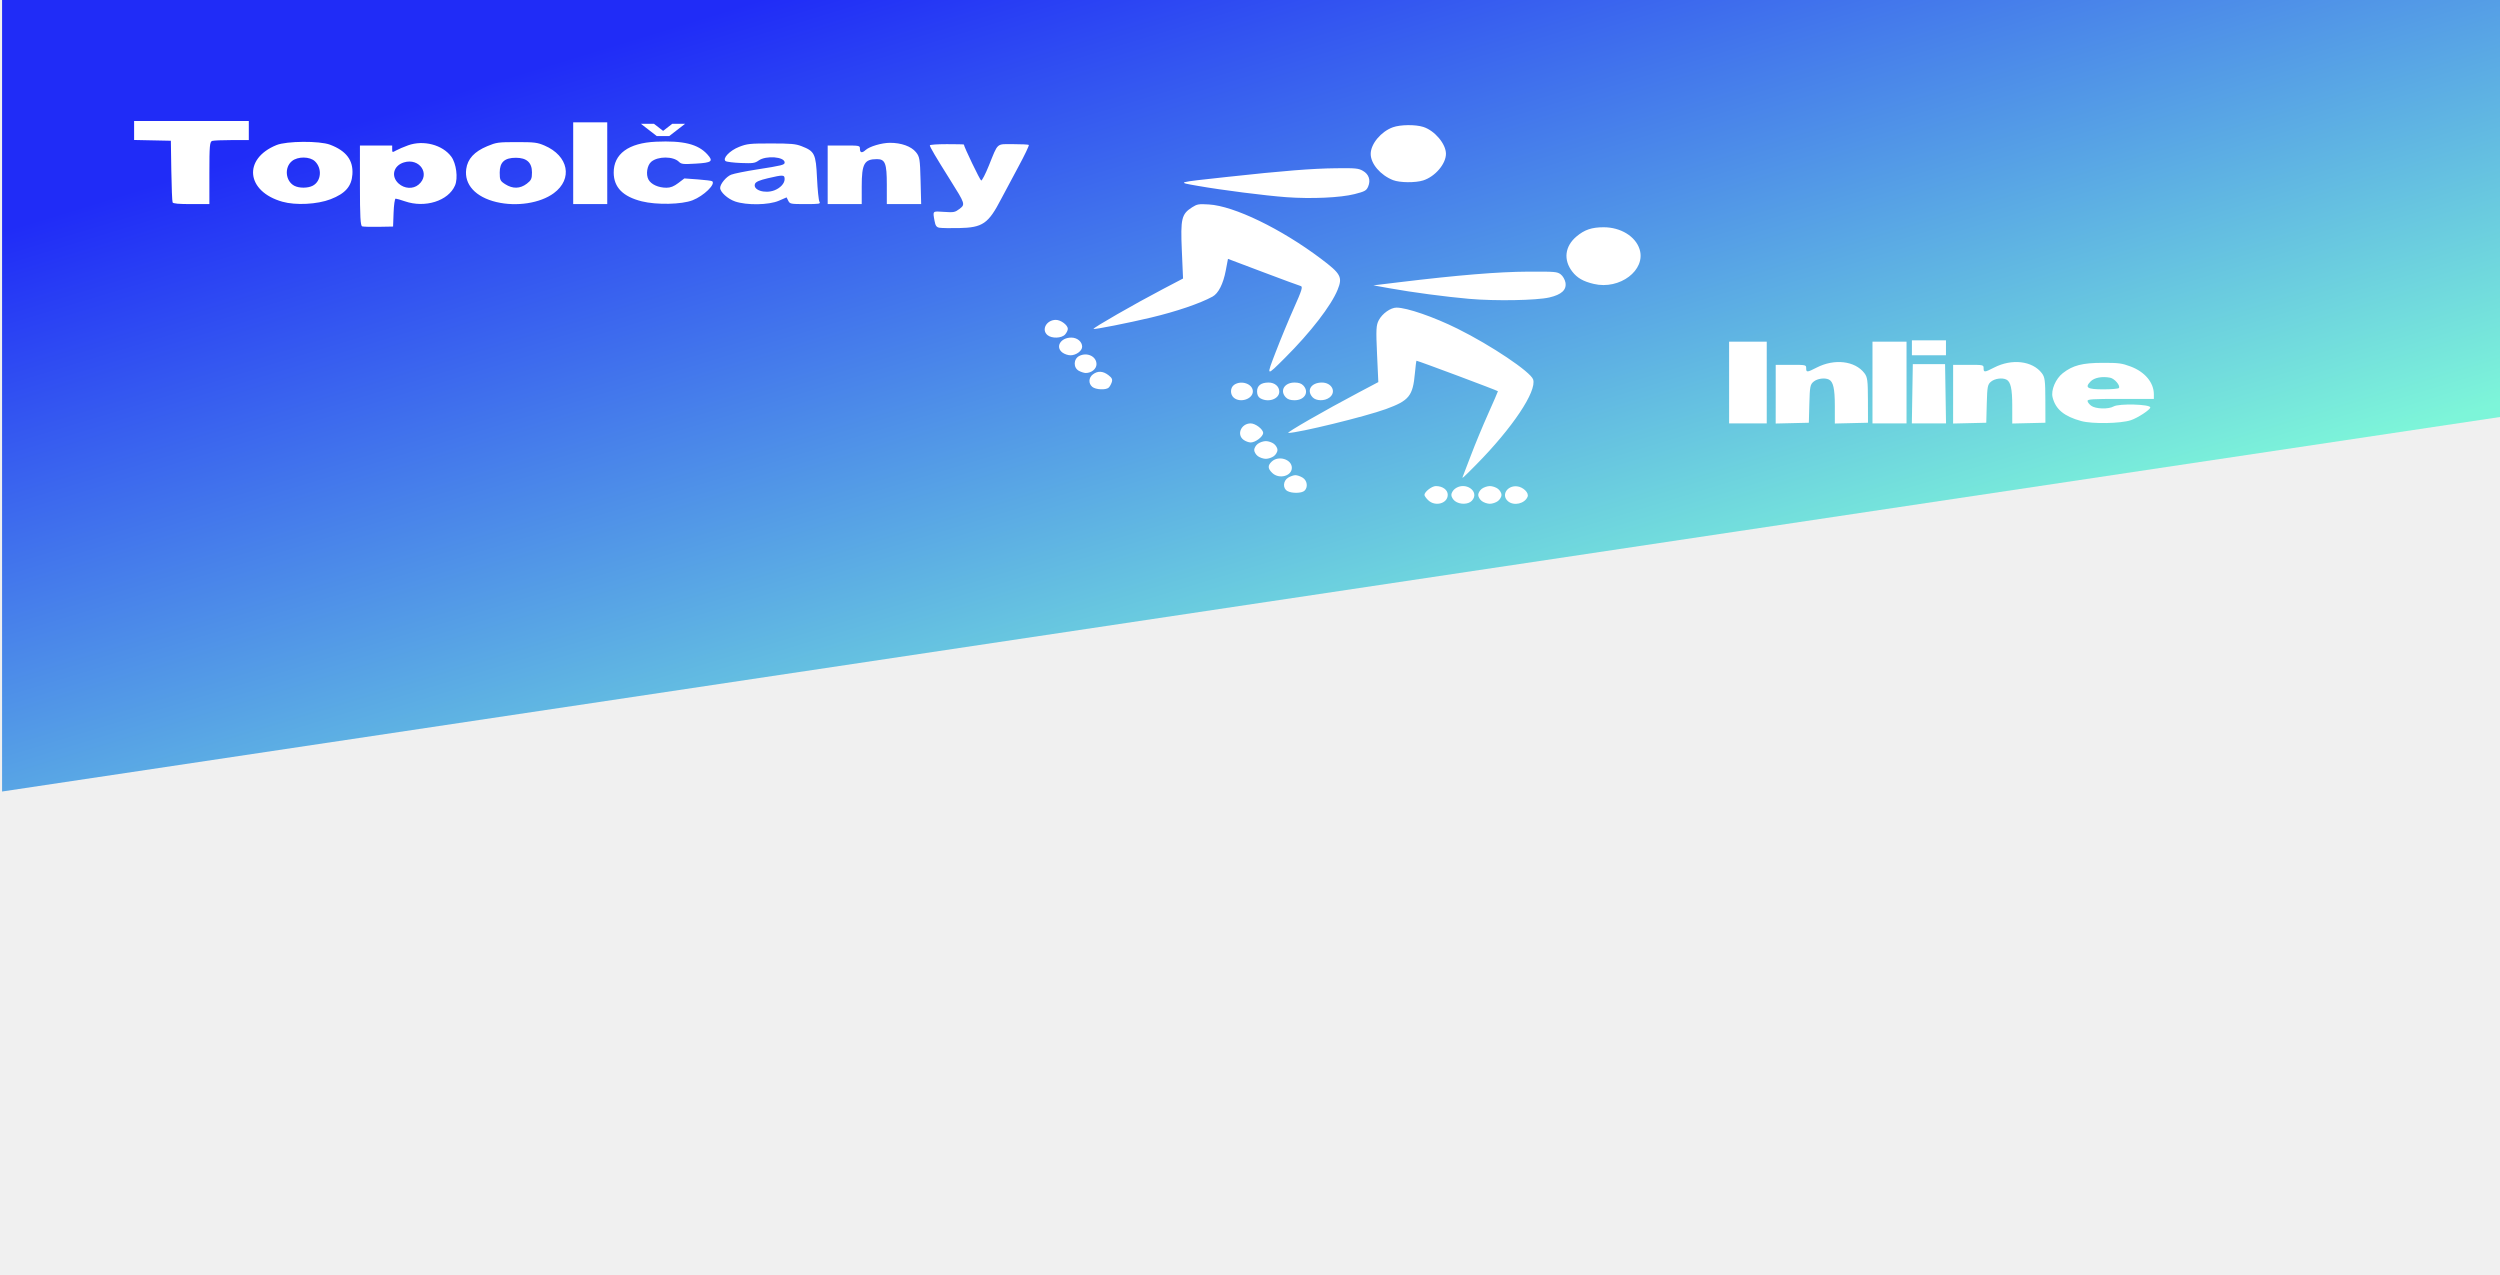
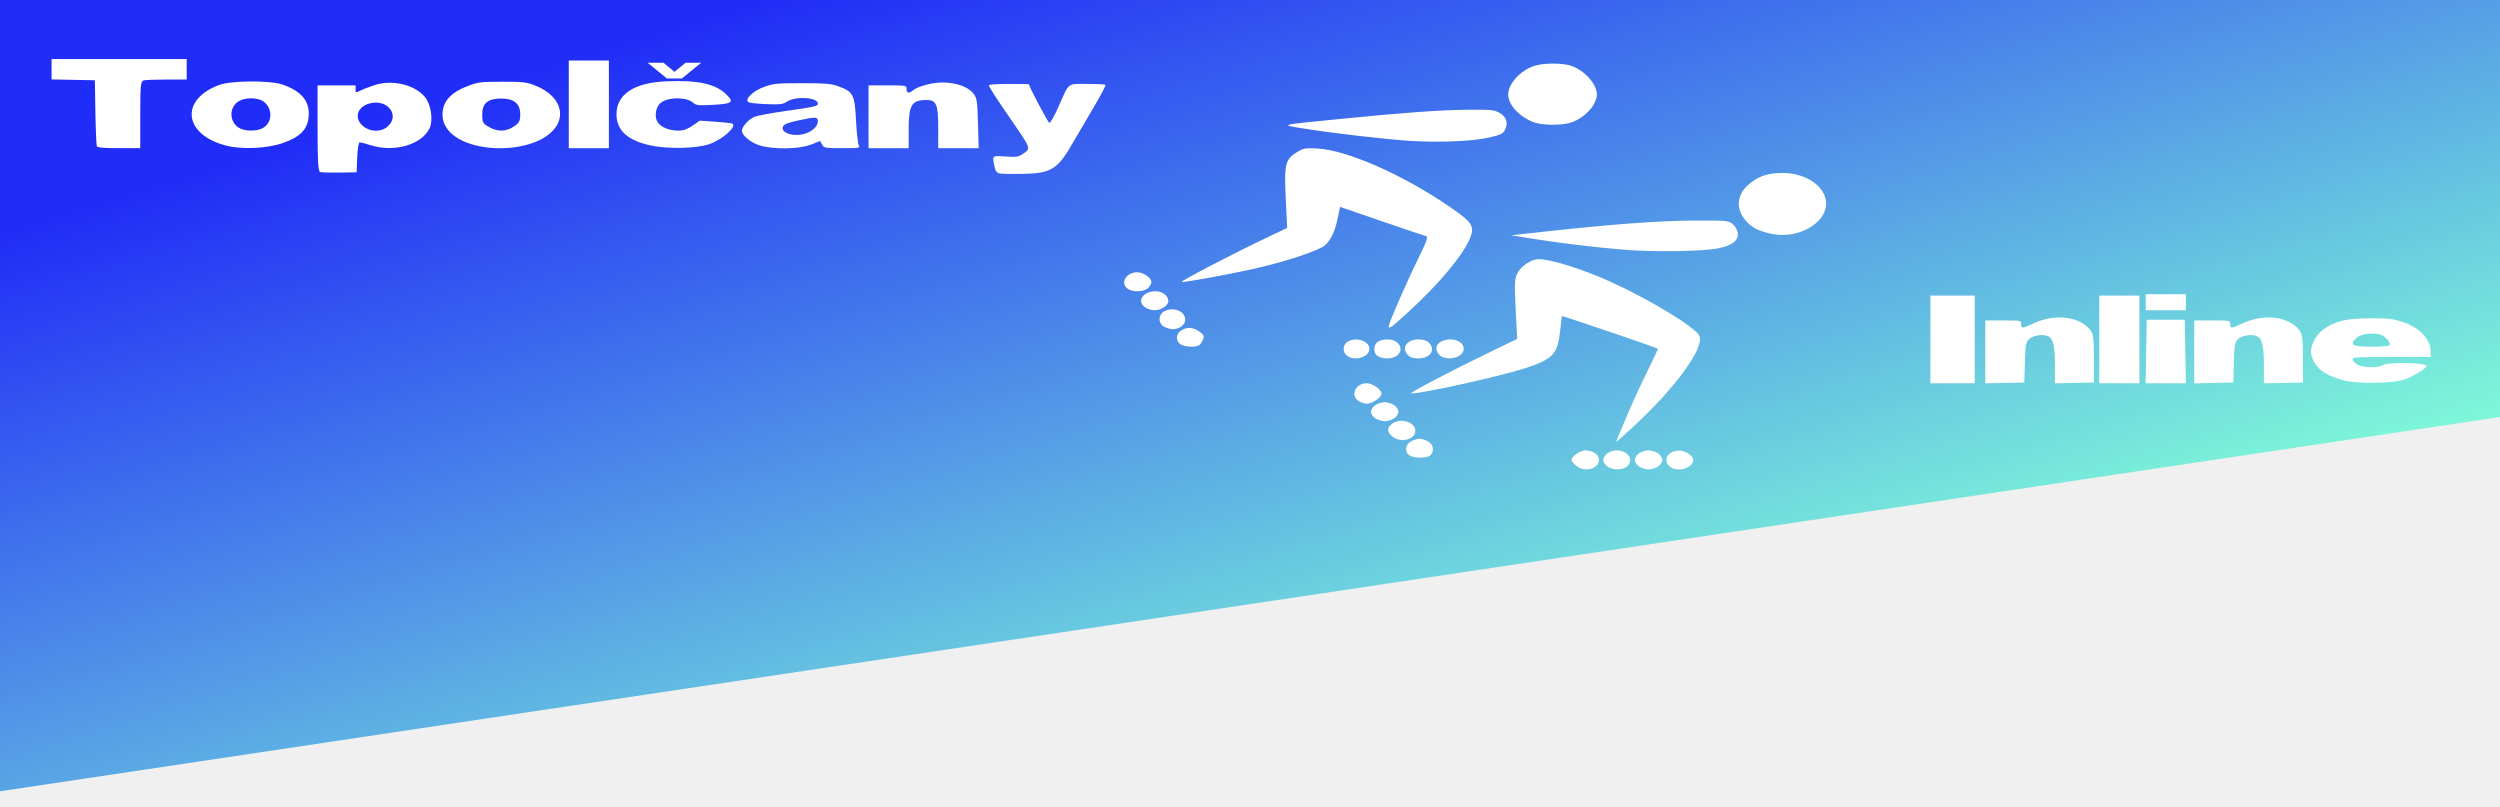
- <svg xmlns="http://www.w3.org/2000/svg" xmlns:xlink="http://www.w3.org/1999/xlink" width="100%" viewBox="0 0 310 158" version="1.1" id="svg5" xml:space="preserve">
+ <svg xmlns="http://www.w3.org/2000/svg" xmlns:xlink="http://www.w3.org/1999/xlink" width="100%" viewBox="0 0 310 100" version="1.1" id="svg5" xml:space="preserve">
  <defs id="defs2">
    <linearGradient id="linearGradient9268">
      <stop style="stop-color:#202cf7;stop-opacity:1" offset="0" id="stop9264" />
      <stop style="stop-color:#7df5d9;stop-opacity:1" offset="1" id="stop9266" />
    </linearGradient>
-     <linearGradient xlink:href="#linearGradient9268" id="linearGradient9270" x1="40.277" y1="41.328" x2="90.361" y2="139.744" gradientUnits="userSpaceOnUse" gradientTransform="matrix(1.560186,0,0,0.9340367,-9.578545,-26.16275)" />
+     <linearGradient xlink:href="#linearGradient9268" id="linearGradient9270" x1="40.277" y1="41.328" x2="90.361" y2="139.744" gradientUnits="userSpaceOnUse" gradientTransform="matrix(1.562467,0,0,0.9340367,-10.04902,-26.16275)" />
  </defs>
-   <path id="rect554" style="fill:url(#linearGradient9270);fill-opacity:1;stroke-width:0.32;stroke-dasharray:none" d="M 0.257,-0.646 H 311.724 L 312.271,51.368 0.257,98.148 Z" />
-   <path style="fill:#ffffff;stroke-width:0.194" d="m 177.093,62.024 c -0.253,-0.245 -0.461,-0.539 -0.461,-0.653 0,-0.385 0.917,-1.098 1.411,-1.098 0.841,0 1.478,0.466 1.478,1.081 0,1.083 -1.556,1.512 -2.428,0.669 z m 3.317,0.107 c -0.244,-0.186 -0.444,-0.528 -0.444,-0.76 0,-0.232 0.2,-0.574 0.444,-0.76 1.285,-0.977 3.151,0.341 2.099,1.483 -0.44,0.478 -1.495,0.497 -2.099,0.037 z m 3.333,0 c -0.244,-0.186 -0.444,-0.528 -0.444,-0.76 0,-0.232 0.2,-0.574 0.444,-0.76 0.244,-0.186 0.695,-0.338 1,-0.338 0.306,0 0.756,0.152 1,0.338 0.244,0.186 0.445,0.528 0.445,0.76 0,0.232 -0.2,0.574 -0.445,0.76 -0.244,0.186 -0.694,0.338 -1,0.338 -0.306,0 -0.756,-0.152 -1,-0.338 z m 3.257,0.029 c -0.871,-0.731 -0.144,-1.969 1.091,-1.857 0.775,0.07 1.533,0.811 1.328,1.3 -0.358,0.857 -1.695,1.165 -2.419,0.557 z m -27.363,-1.272 c -0.599,-0.333 -0.546,-1.261 0.093,-1.655 0.278,-0.171 0.684,-0.312 0.901,-0.312 0.217,0 0.623,0.14 0.901,0.312 0.571,0.351 0.685,1.196 0.22,1.622 -0.353,0.324 -1.559,0.342 -2.116,0.033 z m 21.75,-1.798 c 0.063,-0.139 0.515,-1.318 1.004,-2.618 0.489,-1.301 1.443,-3.604 2.121,-5.119 0.678,-1.515 1.232,-2.793 1.232,-2.84 0,-0.071 -9.908,-3.781 -10.098,-3.781 -0.031,0 -0.121,0.703 -0.199,1.562 -0.253,2.81 -0.716,3.38 -3.593,4.431 -2.526,0.923 -10.856,2.959 -12.104,2.959 -0.342,0 4.502,-2.785 8.744,-5.027 l 2.418,-1.278 -0.159,-3.481 c -0.139,-3.06 -0.113,-3.568 0.218,-4.196 0.434,-0.825 1.469,-1.558 2.198,-1.558 1.282,0 4.639,1.16 7.573,2.618 4.166,2.069 9.057,5.352 9.366,6.288 0.481,1.458 -2.57,6.023 -7.069,10.575 -1.625,1.645 -1.806,1.805 -1.653,1.465 z m -23.628,-0.445 c -0.566,-0.547 -0.582,-0.924 -0.058,-1.415 0.841,-0.79 2.487,-0.274 2.487,0.779 0,1.032 -1.589,1.448 -2.428,0.636 z m -1.794,-2.089 c -0.244,-0.186 -0.444,-0.528 -0.444,-0.76 0,-0.232 0.2,-0.574 0.444,-0.76 0.244,-0.186 0.694,-0.338 1,-0.338 0.306,0 0.756,0.152 1,0.338 0.244,0.186 0.444,0.528 0.444,0.76 0,0.232 -0.2,0.574 -0.444,0.76 -0.244,0.186 -0.694,0.338 -1,0.338 -0.306,0 -0.756,-0.152 -1,-0.338 z m -1.778,-2.027 c -0.876,-0.666 -0.272,-2.027 0.899,-2.027 0.591,0 1.545,0.73 1.545,1.182 0,0.452 -0.954,1.182 -1.545,1.182 -0.25,0 -0.655,-0.152 -0.899,-0.338 z m 60.223,-7.094 v -5.067 h 2.333 2.333 v 5.067 5.067 h -2.333 -2.333 z m 5.778,1.442 V 45.24 h 1.889 c 1.867,0 1.889,0.005 1.889,0.422 0,0.535 0.118,0.527 1.303,-0.084 2.196,-1.131 4.739,-0.836 5.911,0.685 0.384,0.499 0.437,0.896 0.444,3.361 l 0.007,2.795 -2.056,0.049 -2.056,0.049 v -2.191 c 0,-2.133 -0.196,-3.002 -0.736,-3.263 -0.514,-0.248 -1.415,-0.128 -1.885,0.253 -0.433,0.35 -0.482,0.601 -0.539,2.745 l -0.062,2.359 -2.056,0.049 -2.056,0.049 z m 12,-1.442 v -5.067 h 2.111 2.111 v 5.067 5.067 h -2.111 -2.111 z m 4.94,1.394 0.06,-3.674 h 2 2 l 0.06,3.674 0.06,3.674 h -2.12 -2.12 z m 5.06,0.049 v -3.638 h 1.889 c 1.867,0 1.889,0.005 1.889,0.422 0,0.535 0.118,0.527 1.303,-0.084 2.196,-1.131 4.739,-0.836 5.911,0.685 0.384,0.499 0.437,0.896 0.444,3.361 l 0.007,2.795 -2.056,0.049 -2.056,0.049 v -2.191 c 0,-2.133 -0.196,-3.002 -0.736,-3.263 -0.514,-0.248 -1.415,-0.128 -1.885,0.253 -0.433,0.35 -0.482,0.601 -0.539,2.745 l -0.062,2.359 -2.056,0.049 -2.056,0.049 z m 15.885,3.332 c -2.125,-0.579 -3.185,-1.46 -3.554,-2.952 -0.218,-0.883 0.384,-2.298 1.272,-2.989 1.247,-0.971 2.412,-1.272 4.953,-1.277 1.976,-0.004 2.359,0.046 3.454,0.455 1.766,0.659 2.88,1.992 2.88,3.447 v 0.57 h -4.111 c -3.506,0 -4.111,0.037 -4.111,0.253 0,0.139 0.2,0.405 0.444,0.591 0.539,0.409 2.145,0.461 2.791,0.09 0.664,-0.382 4.543,-0.276 4.543,0.124 0,0.281 -1.55,1.299 -2.412,1.584 -1.272,0.42 -4.774,0.48 -6.149,0.105 z m 4.667,-4.093 c 0.226,-0.279 -0.531,-1.177 -1.08,-1.282 -1.004,-0.191 -1.965,-0.009 -2.424,0.461 -0.757,0.774 -0.416,0.984 1.6,0.984 0.974,0 1.832,-0.074 1.905,-0.164 z m -109.741,1.206 c -0.488,-0.41 -0.468,-1.259 0.039,-1.607 0.891,-0.613 2.316,-0.109 2.316,0.818 0,0.942 -1.553,1.462 -2.354,0.789 z m 3.297,0.075 c -0.282,-0.157 -0.42,-0.441 -0.42,-0.864 0,-0.718 0.495,-1.098 1.43,-1.098 0.76,0 1.325,0.481 1.325,1.127 0,0.91 -1.339,1.389 -2.335,0.835 z m 3.126,-0.142 c -0.754,-0.818 -0.149,-1.82 1.099,-1.82 0.526,0 0.857,0.113 1.099,0.375 0.754,0.818 0.149,1.82 -1.099,1.82 -0.526,0 -0.857,-0.113 -1.099,-0.375 z m 3.333,0 c -0.784,-0.851 -0.167,-1.82 1.159,-1.82 1.24,0 1.835,1.177 0.94,1.858 -0.604,0.459 -1.658,0.44 -2.099,-0.037 z M 135.444,47.971 c -0.499,-0.419 -0.463,-1.139 0.077,-1.549 0.6,-0.456 1.239,-0.425 1.92,0.093 0.443,0.337 0.534,0.53 0.416,0.886 -0.083,0.25 -0.255,0.551 -0.382,0.667 -0.348,0.319 -1.609,0.259 -2.032,-0.097 z m 22.76,-4.361 c 0.601,-1.566 1.617,-4.019 2.258,-5.451 0.958,-2.139 1.107,-2.62 0.835,-2.689 -0.183,-0.046 -2.288,-0.823 -4.68,-1.727 l -4.348,-1.643 -0.277,1.46 c -0.313,1.646 -0.911,2.824 -1.635,3.219 -1.556,0.85 -4.483,1.848 -7.614,2.595 -2.787,0.665 -7.032,1.505 -7.15,1.415 -0.131,-0.1 5.094,-3.101 8.572,-4.924 l 2.533,-1.328 -0.152,-3.499 c -0.17,-3.929 -0.035,-4.494 1.27,-5.329 0.627,-0.401 0.821,-0.434 2.084,-0.357 3.128,0.191 8.942,3.005 13.88,6.718 2.501,1.88 2.722,2.29 2.084,3.861 -0.8,1.973 -3.373,5.303 -6.521,8.439 -2.374,2.366 -2.347,2.385 -1.14,-0.76 z m -24.412,2.38 c -0.726,-0.386 -0.696,-1.487 0.051,-1.859 0.976,-0.486 2.122,0.068 2.122,1.026 0,0.588 -0.617,1.095 -1.333,1.095 -0.19,0 -0.568,-0.118 -0.839,-0.263 z m -2.05,-2.271 c -0.917,-0.697 -0.23,-1.858 1.099,-1.858 0.736,0 1.346,0.514 1.346,1.136 0,0.509 -0.751,1.06 -1.444,1.06 -0.306,0 -0.756,-0.152 -1,-0.338 z m 105.335,-0.591 v -0.929 h 2.111 2.111 v 0.929 0.929 h -2.111 -2.111 z M 129.889,41.552 c -0.795,-0.668 -0.124,-1.887 1.038,-1.887 0.618,0 1.483,0.649 1.483,1.113 0,0.182 -0.156,0.501 -0.346,0.707 -0.436,0.473 -1.647,0.51 -2.175,0.067 z m 52.3,-4.493 c -2.99,-0.265 -7.065,-0.807 -9.889,-1.315 l -2,-0.36 3.222,-0.39 c 7.242,-0.877 12.293,-1.292 15.937,-1.309 3.381,-0.016 3.632,0.005 4.072,0.338 0.258,0.195 0.521,0.651 0.585,1.013 0.159,0.904 -0.481,1.496 -1.995,1.848 -1.588,0.37 -6.706,0.459 -9.932,0.173 z m 15.44,-1.852 c -1.316,-0.313 -2.058,-0.739 -2.67,-1.533 -1.119,-1.452 -0.918,-3.136 0.52,-4.347 1.001,-0.843 1.896,-1.147 3.379,-1.147 2.106,0 3.946,1.128 4.451,2.728 0.815,2.582 -2.464,5.064 -5.679,4.299 z m -81.135,-6.966 c -0.368,-0.062 -0.502,-0.249 -0.611,-0.855 -0.227,-1.26 -0.279,-1.212 1.175,-1.112 1.208,0.083 1.362,0.054 1.91,-0.362 0.746,-0.567 0.733,-0.61 -1.135,-3.584 -1.807,-2.877 -2.534,-4.112 -2.534,-4.305 0,-0.081 0.95,-0.148 2.111,-0.148 1.161,0 2.111,0.021 2.111,0.047 0,0.26 2.004,4.429 2.145,4.463 0.103,0.024 0.533,-0.809 0.954,-1.853 1.171,-2.9 0.896,-2.658 3.011,-2.658 0.999,0 1.872,0.043 1.941,0.095 0.069,0.052 -0.521,1.287 -1.312,2.745 -0.79,1.457 -1.732,3.22 -2.093,3.917 -1.617,3.123 -2.301,3.594 -5.299,3.652 -1.047,0.02 -2.115,0.001 -2.374,-0.043 z m -71.585,-0.171 c -0.213,-0.068 -0.278,-1.242 -0.278,-5.057 v -4.969 h 2 2 v 0.443 c 0,0.43 0.015,0.434 0.5,0.163 0.275,-0.154 0.94,-0.438 1.478,-0.631 1.902,-0.683 4.264,-0.064 5.349,1.403 0.625,0.845 0.859,2.667 0.46,3.585 -0.829,1.908 -3.708,2.818 -6.2,1.958 -0.533,-0.184 -1.054,-0.334 -1.159,-0.334 -0.105,0 -0.219,0.779 -0.254,1.731 l -0.063,1.731 -1.778,0.032 c -0.978,0.018 -1.903,-0.007 -2.056,-0.056 z m 6.988,-5.17 c 1.523,-1.275 0.146,-3.367 -1.817,-2.76 -1.301,0.403 -1.631,1.734 -0.651,2.62 0.72,0.65 1.786,0.711 2.468,0.14 z m -30.494,2.196 c -0.057,-0.116 -0.128,-1.883 -0.16,-3.927 l -0.057,-3.716 -2.278,-0.048 -2.278,-0.048 v -1.176 -1.176 h 7.111 7.111 v 1.182 1.182 h -2.093 c -1.151,0 -2.251,0.046 -2.444,0.103 -0.306,0.089 -0.352,0.599 -0.352,3.969 v 3.867 h -2.229 c -1.58,0 -2.259,-0.061 -2.332,-0.211 z m 13.614,-0.082 c -4.499,-1.269 -4.921,-5.322 -0.731,-7.026 1.25,-0.509 5.338,-0.537 6.639,-0.046 2.012,0.759 2.896,1.934 2.773,3.684 -0.105,1.489 -0.875,2.368 -2.696,3.076 -1.648,0.641 -4.325,0.78 -5.984,0.312 z m 3.77,-1.988 c 1.046,-0.557 1.186,-2.135 0.267,-3.023 -0.628,-0.607 -2.117,-0.624 -2.846,-0.034 -0.972,0.786 -0.816,2.479 0.282,3.064 0.599,0.319 1.692,0.315 2.298,-0.007 z m 22.783,2.033 c -2.597,-0.616 -4.021,-2.167 -3.759,-4.094 0.171,-1.263 1.004,-2.169 2.606,-2.837 1.142,-0.476 1.361,-0.507 3.659,-0.507 2.195,0 2.545,0.043 3.434,0.422 2.995,1.278 3.555,4.148 1.155,5.915 -1.682,1.238 -4.603,1.691 -7.095,1.1 z m 3.745,-2.273 c 0.558,-0.425 0.65,-0.622 0.65,-1.411 0,-1.217 -0.656,-1.811 -2,-1.811 -1.404,0 -2.001,0.548 -2.001,1.835 0,0.916 0.061,1.045 0.684,1.443 0.926,0.592 1.839,0.573 2.667,-0.057 z m 5.761,-2.547 v -5.067 h 2.111 2.111 v 5.067 5.067 h -2.111 -2.111 z m 8.513,4.728 c -2.342,-0.583 -3.476,-1.734 -3.49,-3.545 -0.018,-2.334 1.835,-3.697 5.239,-3.85 3.407,-0.154 5.227,0.297 6.384,1.581 0.767,0.851 0.55,1.02 -1.459,1.138 -1.558,0.092 -1.777,0.068 -2.076,-0.228 -0.706,-0.698 -2.598,-0.703 -3.425,-0.009 -0.522,0.438 -0.7,1.572 -0.349,2.216 0.327,0.6 1.23,1.009 2.231,1.009 0.5,0 0.916,-0.165 1.459,-0.577 l 0.759,-0.577 1.654,0.12 c 0.91,0.066 1.717,0.168 1.794,0.227 0.467,0.355 -1.046,1.824 -2.435,2.363 -1.351,0.524 -4.447,0.589 -6.286,0.132 z m 11.547,0.007 c -0.897,-0.309 -1.835,-1.162 -1.837,-1.67 -0.002,-0.49 0.757,-1.404 1.364,-1.643 0.351,-0.138 1.813,-0.433 3.248,-0.656 3.034,-0.471 3.387,-0.56 3.387,-0.849 0,-0.726 -2.314,-0.905 -3.232,-0.249 -0.457,0.327 -0.709,0.362 -2.191,0.305 -0.921,-0.036 -1.776,-0.142 -1.901,-0.237 -0.424,-0.322 0.515,-1.31 1.677,-1.764 0.988,-0.387 1.322,-0.422 3.974,-0.422 2.455,0 3.028,0.051 3.769,0.338 1.621,0.626 1.776,0.946 1.915,3.939 0.068,1.457 0.203,2.782 0.302,2.945 0.163,0.269 0.007,0.296 -1.74,0.296 -1.834,0 -1.927,-0.018 -2.126,-0.416 l -0.208,-0.416 -0.953,0.414 c -1.252,0.544 -3.996,0.588 -5.449,0.087 z m 4.899,-1.377 c 0.731,-0.284 1.253,-0.854 1.258,-1.374 0.006,-0.561 -0.16,-0.571 -2.069,-0.123 -1.037,0.243 -1.496,0.441 -1.599,0.688 -0.32,0.766 1.205,1.277 2.41,0.809 z m 6.597,-1.923 V 18.044 h 2 c 1.985,0 2,0.003 2,0.422 0,0.489 0.26,0.542 0.695,0.142 0.484,-0.444 1.998,-0.895 3.023,-0.899 1.403,-0.005 2.635,0.436 3.223,1.154 0.464,0.567 0.51,0.849 0.578,3.53 l 0.074,2.914 h -2.13 -2.13 v -2.412 c 0,-2.635 -0.203,-3.163 -1.217,-3.163 -1.577,0 -1.894,0.564 -1.894,3.37 v 2.204 h -2.111 -2.111 z m 56.892,2.778 c -2.618,-0.19 -8.052,-0.884 -11.003,-1.405 -2.624,-0.464 -2.821,-0.404 3.667,-1.111 6.919,-0.754 10.507,-1.04 13.485,-1.074 2.435,-0.027 2.77,0.005 3.328,0.322 0.739,0.42 0.987,1.158 0.652,1.945 -0.216,0.508 -0.407,0.614 -1.693,0.941 -1.749,0.445 -5.335,0.607 -8.437,0.382 z m 13.22,-2.114 c -1.569,-0.618 -2.778,-2.032 -2.778,-3.251 0,-1.235 1.28,-2.774 2.748,-3.304 0.931,-0.336 2.785,-0.357 3.772,-0.044 1.415,0.449 2.815,2.111 2.812,3.335 -0.005,1.259 -1.349,2.83 -2.825,3.3 -0.961,0.306 -2.908,0.286 -3.729,-0.037 z" id="path189" />
+   <path id="rect554" style="fill:url(#linearGradient9270);fill-opacity:1;stroke-width:0.32;stroke-dasharray:none" d="M -0.199,-0.646 H 311.723 L 312.271,51.368 -0.199,98.148 Z" />
+   <path style="fill:#ffffff;stroke-width:0.218" d="m 195.41,57.727 c -0.298,-0.262 -0.542,-0.577 -0.542,-0.7 0,-0.412 1.08,-1.177 1.662,-1.177 0.991,0 1.741,0.499 1.741,1.159 0,1.161 -1.833,1.621 -2.86,0.718 z m 3.908,0.115 c -0.288,-0.199 -0.524,-0.566 -0.524,-0.815 0,-0.249 0.235,-0.616 0.524,-0.815 1.514,-1.047 3.711,0.365 2.472,1.589 -0.519,0.512 -1.76,0.532 -2.472,0.04 z m 3.927,0 c -0.288,-0.199 -0.524,-0.566 -0.524,-0.815 0,-0.249 0.235,-0.616 0.524,-0.815 0.288,-0.199 0.818,-0.362 1.178,-0.362 0.36,0 0.89,0.163 1.178,0.362 0.288,0.199 0.524,0.566 0.524,0.815 0,0.249 -0.236,0.616 -0.524,0.815 -0.288,0.199 -0.818,0.362 -1.178,0.362 -0.36,0 -0.89,-0.163 -1.178,-0.362 z m 3.836,0.031 c -1.026,-0.784 -0.17,-2.11 1.285,-1.991 0.913,0.075 1.805,0.87 1.565,1.394 -0.422,0.919 -1.996,1.249 -2.849,0.597 z m -32.232,-1.363 c -0.705,-0.357 -0.644,-1.352 0.11,-1.774 0.328,-0.184 0.806,-0.334 1.062,-0.334 0.256,0 0.734,0.15 1.062,0.334 0.673,0.377 0.807,1.282 0.259,1.739 -0.416,0.347 -1.836,0.367 -2.492,0.035 z m 25.62,-1.927 c 0.074,-0.149 0.606,-1.412 1.182,-2.806 0.576,-1.394 1.7,-3.863 2.498,-5.486 0.798,-1.623 1.451,-2.993 1.451,-3.044 0,-0.076 -11.671,-4.052 -11.894,-4.052 -0.037,0 -0.143,0.754 -0.234,1.675 -0.298,3.012 -0.843,3.623 -4.232,4.749 -2.975,0.989 -12.788,3.172 -14.258,3.172 -0.402,0 5.303,-2.985 10.3,-5.389 l 2.848,-1.37 -0.187,-3.731 c -0.164,-3.28 -0.133,-3.824 0.256,-4.497 0.511,-0.884 1.73,-1.67 2.589,-1.67 1.51,0 5.465,1.244 8.921,2.806 4.908,2.218 10.668,5.737 11.032,6.739 0.567,1.563 -3.027,6.456 -8.327,11.335 -1.915,1.763 -2.128,1.935 -1.947,1.571 z m -27.832,-0.477 c -0.667,-0.587 -0.685,-0.99 -0.069,-1.517 0.991,-0.846 2.929,-0.294 2.929,0.835 0,1.106 -1.871,1.552 -2.86,0.682 z m -2.113,-2.239 c -0.288,-0.199 -0.524,-0.566 -0.524,-0.815 0,-0.249 0.235,-0.616 0.524,-0.815 0.288,-0.199 0.818,-0.362 1.178,-0.362 0.36,0 0.89,0.163 1.178,0.362 0.288,0.199 0.524,0.566 0.524,0.815 0,0.249 -0.235,0.616 -0.524,0.815 -0.288,0.199 -0.818,0.362 -1.178,0.362 -0.36,0 -0.89,-0.163 -1.178,-0.362 z m -2.094,-2.173 c -1.032,-0.714 -0.321,-2.173 1.059,-2.173 0.696,0 1.82,0.783 1.82,1.267 0,0.485 -1.124,1.267 -1.82,1.267 -0.294,0 -0.771,-0.163 -1.059,-0.362 z m 70.939,-7.604 v -5.432 h 2.749 2.749 v 5.432 5.432 h -2.749 -2.749 z m 6.806,1.546 v -3.899 h 2.225 c 2.199,0 2.225,0.006 2.225,0.453 0,0.573 0.139,0.565 1.535,-0.09 2.586,-1.212 5.582,-0.896 6.962,0.734 0.453,0.535 0.515,0.96 0.524,3.602 l 0.007,2.995 -2.421,0.052 -2.421,0.052 v -2.349 c 0,-2.286 -0.231,-3.218 -0.867,-3.497 -0.606,-0.266 -1.667,-0.137 -2.221,0.271 -0.51,0.376 -0.568,0.644 -0.635,2.942 l -0.073,2.529 -2.421,0.052 -2.421,0.052 z m 14.135,-1.546 v -5.432 h 2.487 2.487 v 5.432 5.432 h -2.487 -2.487 z m 5.819,1.494 0.07,-3.938 h 2.356 2.356 l 0.07,3.938 0.071,3.938 h -2.497 -2.497 z m 5.96,0.052 v -3.899 h 2.225 c 2.199,0 2.225,0.006 2.225,0.453 0,0.573 0.139,0.565 1.535,-0.09 2.586,-1.212 5.582,-0.896 6.962,0.734 0.453,0.535 0.515,0.96 0.523,3.602 l 0.007,2.995 -2.421,0.052 -2.421,0.052 v -2.349 c 0,-2.286 -0.231,-3.218 -0.867,-3.497 -0.606,-0.266 -1.667,-0.137 -2.221,0.271 -0.51,0.376 -0.568,0.644 -0.635,2.942 l -0.073,2.529 -2.421,0.052 -2.421,0.052 z m 18.711,3.571 c -2.503,-0.621 -3.752,-1.565 -4.186,-3.164 -0.257,-0.947 0.452,-2.463 1.498,-3.204 1.469,-1.041 2.842,-1.363 5.835,-1.369 2.328,-0.005 2.778,0.049 4.068,0.487 2.08,0.707 3.392,2.136 3.392,3.694 v 0.611 h -4.843 c -4.13,0 -4.843,0.04 -4.843,0.272 0,0.149 0.236,0.435 0.524,0.634 0.635,0.439 2.527,0.494 3.288,0.096 0.782,-0.409 5.351,-0.296 5.351,0.133 0,0.302 -1.826,1.392 -2.841,1.697 -1.499,0.45 -5.623,0.514 -7.243,0.112 z m 5.498,-4.387 c 0.267,-0.299 -0.625,-1.262 -1.273,-1.374 -1.182,-0.205 -2.314,-0.009 -2.856,0.494 -0.892,0.83 -0.49,1.055 1.884,1.055 1.148,0 2.158,-0.079 2.244,-0.176 z M 167.03,44.113 c -0.575,-0.439 -0.551,-1.35 0.046,-1.723 1.049,-0.657 2.728,-0.117 2.728,0.877 0,1.009 -1.829,1.567 -2.773,0.846 z m 3.884,0.081 c -0.332,-0.168 -0.495,-0.472 -0.495,-0.926 0,-0.77 0.583,-1.177 1.685,-1.177 0.895,0 1.561,0.516 1.561,1.208 0,0.975 -1.578,1.488 -2.751,0.895 z m 3.682,-0.152 c -0.888,-0.877 -0.176,-1.951 1.294,-1.951 0.619,0 1.009,0.121 1.294,0.402 0.888,0.877 0.176,1.951 -1.294,1.951 -0.619,0 -1.009,-0.121 -1.294,-0.402 z m 3.927,0 c -0.924,-0.912 -0.197,-1.951 1.365,-1.951 1.46,0 2.161,1.262 1.107,1.992 -0.711,0.492 -1.953,0.472 -2.472,-0.04 z M 146.351,42.664 c -0.588,-0.449 -0.546,-1.221 0.09,-1.66 0.707,-0.489 1.459,-0.456 2.262,0.1 0.521,0.361 0.629,0.568 0.491,0.95 -0.097,0.268 -0.3,0.59 -0.45,0.715 -0.41,0.342 -1.895,0.277 -2.393,-0.104 z m 26.81,-4.674 c 0.708,-1.678 1.905,-4.308 2.66,-5.843 1.128,-2.293 1.304,-2.808 0.983,-2.882 -0.215,-0.05 -2.695,-0.882 -5.512,-1.851 l -5.122,-1.761 -0.327,1.564 c -0.368,1.764 -1.074,3.027 -1.926,3.451 -1.833,0.911 -5.281,1.98 -8.969,2.781 -3.283,0.713 -8.283,1.613 -8.423,1.517 -0.154,-0.107 6,-3.324 10.098,-5.278 l 2.984,-1.423 -0.179,-3.751 c -0.201,-4.211 -0.042,-4.817 1.496,-5.712 0.738,-0.429 0.966,-0.465 2.455,-0.382 3.685,0.205 10.533,3.22 16.35,7.201 2.945,2.015 3.206,2.454 2.455,4.138 -0.942,2.114 -3.973,5.684 -7.681,9.045 -2.797,2.536 -2.764,2.556 -1.343,-0.815 z m -28.755,2.551 c -0.855,-0.414 -0.819,-1.594 0.06,-1.992 1.15,-0.521 2.5,0.073 2.5,1.1 0,0.631 -0.727,1.174 -1.571,1.174 -0.224,0 -0.669,-0.127 -0.989,-0.282 z m -2.414,-2.434 c -1.08,-0.747 -0.271,-1.992 1.294,-1.992 0.867,0 1.585,0.551 1.585,1.217 0,0.546 -0.885,1.137 -1.702,1.137 -0.36,0 -0.89,-0.163 -1.178,-0.362 z m 124.078,-0.634 v -0.996 h 2.487 2.487 v 0.996 0.996 h -2.487 -2.487 z M 139.806,35.784 c -0.937,-0.716 -0.147,-2.023 1.223,-2.023 0.728,0 1.747,0.696 1.747,1.193 0,0.195 -0.183,0.536 -0.407,0.758 -0.514,0.507 -1.94,0.547 -2.562,0.071 z m 61.606,-4.816 c -3.522,-0.284 -8.322,-0.865 -11.649,-1.409 l -2.356,-0.386 3.796,-0.418 c 8.53,-0.94 14.48,-1.384 18.773,-1.403 3.983,-0.017 4.278,0.006 4.797,0.363 0.304,0.209 0.614,0.698 0.689,1.086 0.187,0.968 -0.566,1.604 -2.35,1.981 -1.871,0.396 -7.899,0.492 -11.7,0.185 z M 219.599,28.983 c -1.55,-0.335 -2.424,-0.792 -3.145,-1.643 -1.319,-1.556 -1.081,-3.361 0.613,-4.66 1.179,-0.904 2.234,-1.229 3.98,-1.229 2.481,0 4.648,1.209 5.243,2.924 0.96,2.767 -2.903,5.428 -6.69,4.608 z m -95.571,-7.466 c -0.434,-0.067 -0.591,-0.267 -0.72,-0.916 -0.268,-1.351 -0.328,-1.299 1.384,-1.192 1.423,0.089 1.605,0.058 2.25,-0.388 0.879,-0.608 0.863,-0.654 -1.338,-3.842 -2.129,-3.084 -2.984,-4.407 -2.984,-4.614 0,-0.087 1.119,-0.159 2.487,-0.159 1.368,0 2.487,0.023 2.487,0.051 0,0.278 2.361,4.748 2.527,4.784 0.122,0.026 0.628,-0.867 1.124,-1.986 1.379,-3.109 1.055,-2.848 3.546,-2.848 1.177,0 2.206,0.046 2.287,0.102 0.081,0.056 -0.614,1.38 -1.545,2.942 -0.931,1.562 -2.04,3.451 -2.465,4.198 -1.905,3.347 -2.71,3.852 -6.242,3.914 -1.233,0.022 -2.492,0.001 -2.797,-0.046 z M 39.705,21.334 c -0.251,-0.073 -0.327,-1.331 -0.327,-5.421 v -5.326 h 2.356 2.356 v 0.475 c 0,0.46 0.018,0.466 0.589,0.175 0.324,-0.165 1.107,-0.469 1.741,-0.676 2.241,-0.733 5.023,-0.068 6.301,1.504 0.736,0.906 1.011,2.858 0.542,3.843 -0.976,2.045 -4.368,3.02 -7.303,2.099 -0.628,-0.197 -1.242,-0.358 -1.365,-0.358 -0.123,0 -0.258,0.835 -0.299,1.856 l -0.075,1.856 -2.094,0.035 c -1.152,0.019 -2.241,-0.008 -2.421,-0.06 z m 8.231,-5.541 c 1.794,-1.367 0.172,-3.609 -2.141,-2.958 -1.532,0.431 -1.922,1.859 -0.766,2.808 0.848,0.697 2.104,0.762 2.907,0.15 z m -35.92,2.354 c -0.067,-0.125 -0.151,-2.019 -0.188,-4.209 L 11.762,9.953 9.079,9.902 6.396,9.85 V 8.589 7.328 h 8.377 8.377 v 1.267 1.267 h -2.465 c -1.356,0 -2.652,0.049 -2.879,0.11 -0.361,0.096 -0.414,0.642 -0.414,4.255 v 4.145 h -2.626 c -1.862,0 -2.661,-0.066 -2.747,-0.226 z m 16.037,-0.087 c -5.3,-1.36 -5.796,-5.704 -0.861,-7.531 1.473,-0.545 6.287,-0.576 7.82,-0.049 2.37,0.814 3.411,2.073 3.266,3.949 -0.123,1.596 -1.031,2.539 -3.176,3.297 -1.942,0.687 -5.094,0.836 -7.049,0.335 z m 4.441,-2.131 c 1.233,-0.597 1.397,-2.288 0.314,-3.24 -0.739,-0.65 -2.493,-0.669 -3.353,-0.036 -1.144,0.843 -0.961,2.658 0.332,3.284 0.705,0.342 1.993,0.338 2.707,-0.008 z m 26.837,2.179 c -3.059,-0.661 -4.736,-2.322 -4.428,-4.388 0.202,-1.353 1.182,-2.325 3.069,-3.041 1.345,-0.511 1.603,-0.543 4.31,-0.543 2.586,0 2.998,0.046 4.045,0.453 3.528,1.37 4.187,4.446 1.36,6.34 -1.981,1.327 -5.422,1.813 -8.357,1.179 z m 4.412,-2.436 c 0.658,-0.455 0.765,-0.667 0.765,-1.513 0,-1.305 -0.773,-1.941 -2.355,-1.941 -1.653,0 -2.357,0.587 -2.357,1.967 0,0.982 0.072,1.12 0.805,1.547 1.091,0.635 2.166,0.614 3.141,-0.061 z m 6.786,-2.73 V 7.509 h 2.487 2.487 v 5.432 5.432 h -2.487 -2.487 z m 10.028,5.068 c -2.759,-0.625 -4.094,-1.858 -4.111,-3.8 -0.022,-2.502 2.162,-3.962 6.171,-4.127 4.013,-0.165 6.157,0.319 7.52,1.695 0.903,0.912 0.647,1.093 -1.719,1.22 -1.835,0.098 -2.094,0.073 -2.446,-0.244 -0.832,-0.748 -3.061,-0.753 -4.034,-0.009 -0.615,0.47 -0.825,1.685 -0.412,2.376 0.385,0.643 1.449,1.081 2.628,1.081 0.589,0 1.079,-0.176 1.719,-0.619 l 0.895,-0.619 1.948,0.129 c 1.072,0.071 2.023,0.18 2.113,0.243 0.551,0.381 -1.232,1.955 -2.868,2.533 -1.591,0.562 -5.238,0.632 -7.404,0.141 z m 13.602,0.008 c -1.056,-0.332 -2.162,-1.246 -2.164,-1.79 -0.002,-0.525 0.892,-1.505 1.607,-1.761 0.414,-0.148 2.135,-0.464 3.826,-0.703 3.574,-0.505 3.99,-0.6 3.99,-0.91 0,-0.779 -2.725,-0.97 -3.807,-0.267 -0.539,0.35 -0.836,0.388 -2.581,0.327 -1.085,-0.038 -2.092,-0.152 -2.239,-0.254 -0.499,-0.345 0.607,-1.404 1.976,-1.891 1.164,-0.415 1.557,-0.453 4.681,-0.453 2.892,0 3.566,0.055 4.44,0.362 1.909,0.671 2.092,1.014 2.256,4.222 0.08,1.562 0.239,2.982 0.355,3.156 0.192,0.289 0.007,0.317 -2.049,0.317 -2.16,0 -2.27,-0.02 -2.505,-0.446 l -0.245,-0.446 -1.123,0.444 c -1.474,0.583 -4.707,0.63 -6.418,0.093 z m 5.771,-1.476 c 0.861,-0.305 1.476,-0.915 1.482,-1.472 0.006,-0.602 -0.189,-0.612 -2.438,-0.132 -1.221,0.261 -1.762,0.473 -1.884,0.737 -0.377,0.821 1.42,1.369 2.839,0.867 z m 7.77,-2.061 v -3.893 h 2.356 c 2.338,0 2.356,0.003 2.356,0.453 0,0.524 0.306,0.581 0.819,0.152 0.57,-0.476 2.354,-0.959 3.561,-0.963 1.653,-0.006 3.104,0.467 3.796,1.236 0.547,0.608 0.601,0.91 0.681,3.784 l 0.087,3.123 h -2.508 -2.508 v -2.585 c 0,-2.824 -0.239,-3.39 -1.433,-3.39 -1.858,0 -2.232,0.604 -2.232,3.612 v 2.363 h -2.487 -2.487 z m 67.015,2.978 c -3.084,-0.203 -9.485,-0.947 -12.961,-1.506 -3.091,-0.497 -3.323,-0.433 4.319,-1.191 8.151,-0.809 12.377,-1.115 15.885,-1.151 2.868,-0.029 3.263,0.005 3.921,0.345 0.871,0.45 1.163,1.241 0.768,2.085 -0.254,0.544 -0.479,0.658 -1.995,1.009 -2.06,0.477 -6.284,0.651 -9.938,0.41 z m 15.572,-2.266 c -1.849,-0.663 -3.272,-2.178 -3.272,-3.484 0,-1.324 1.508,-2.973 3.238,-3.541 1.096,-0.36 3.281,-0.383 4.443,-0.047 1.667,0.482 3.316,2.262 3.312,3.575 -0.005,1.349 -1.589,3.034 -3.328,3.537 -1.132,0.328 -3.426,0.307 -4.393,-0.04 z" id="path189" />
  <text xml:space="preserve" style="fill:#ffffff;stroke-width:1.002" x="29.722" y="53.479" id="text345">
    <tspan id="tspan343" x="29.722" y="53.479" />
  </text>
-   <path style="font-weight:bold;-inkscape-font-specification:'sans-serif Bold';fill:#ffffff;stroke-width:0.833" d="m 84.951,15.352 -1.969,1.522 h -1.54 l -1.969,-1.522 h 1.619 l 1.135,0.879 1.129,-0.879 z" id="path1020" />
+   <path style="font-weight:bold;-inkscape-font-specification:'sans-serif Bold';fill:#ffffff;stroke-width:1.038" d="M 86.949,7.778 84.559,9.726 H 82.69 L 80.301,7.778 h 1.965 l 1.377,1.125 1.37,-1.125 z" id="path1020" />
</svg>
